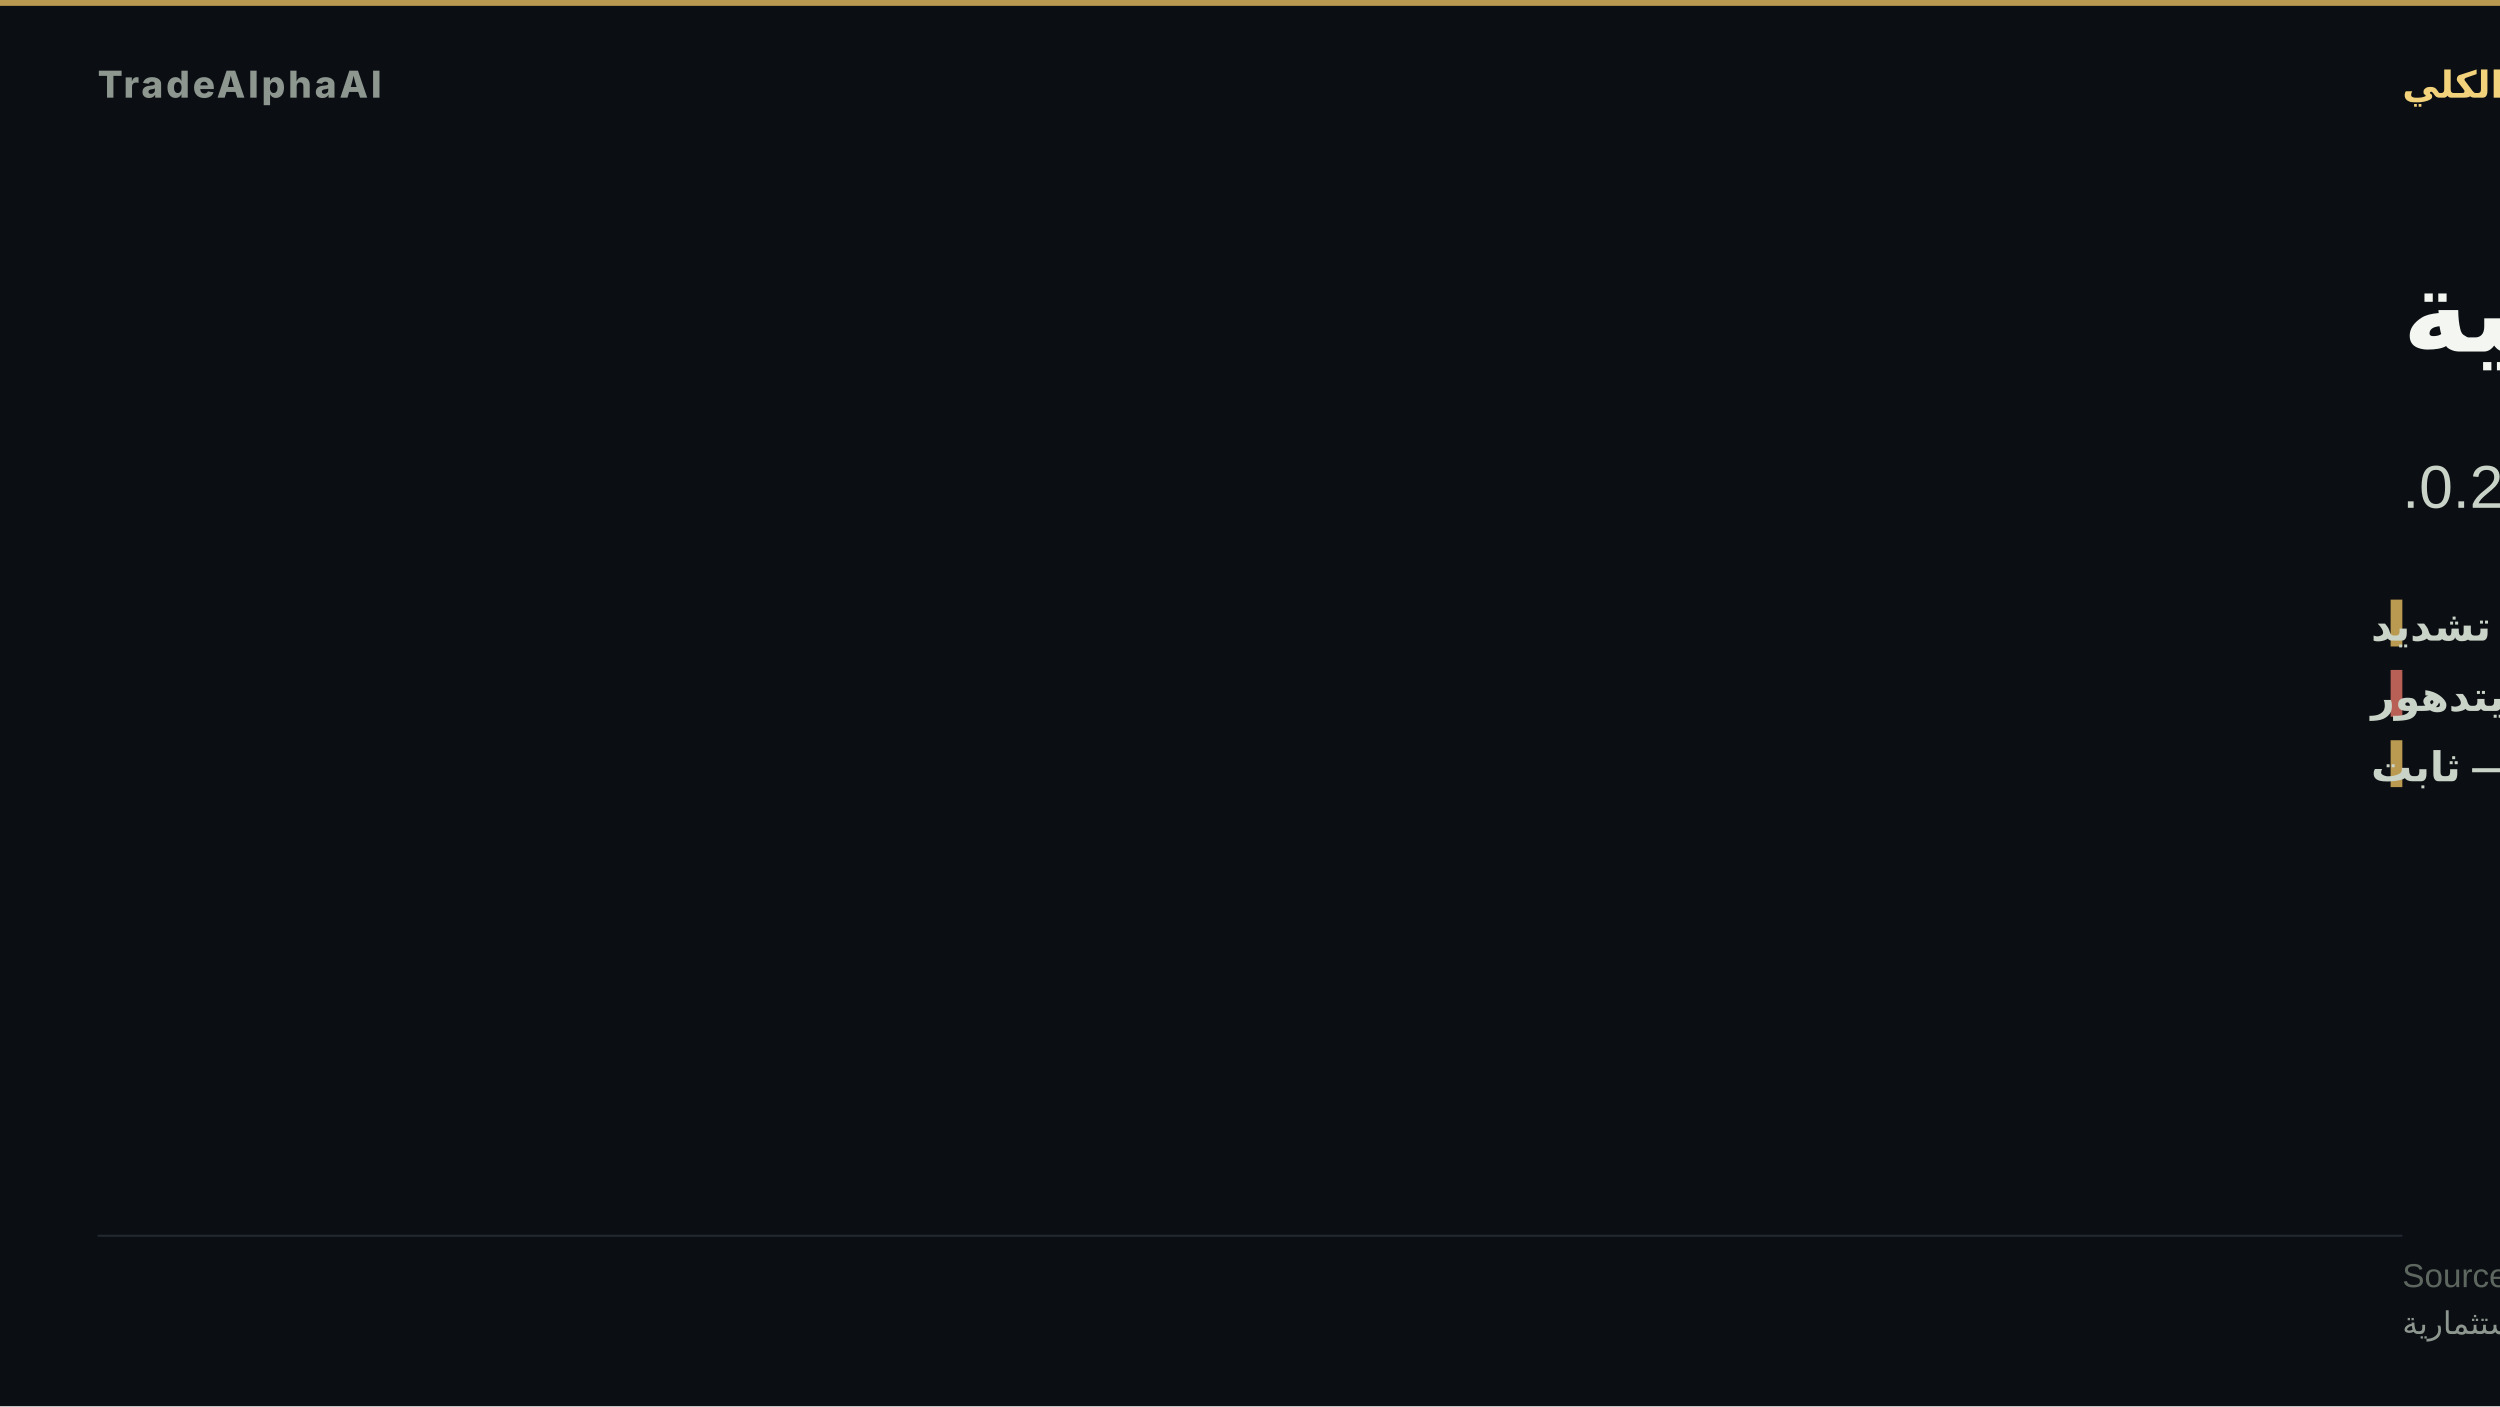
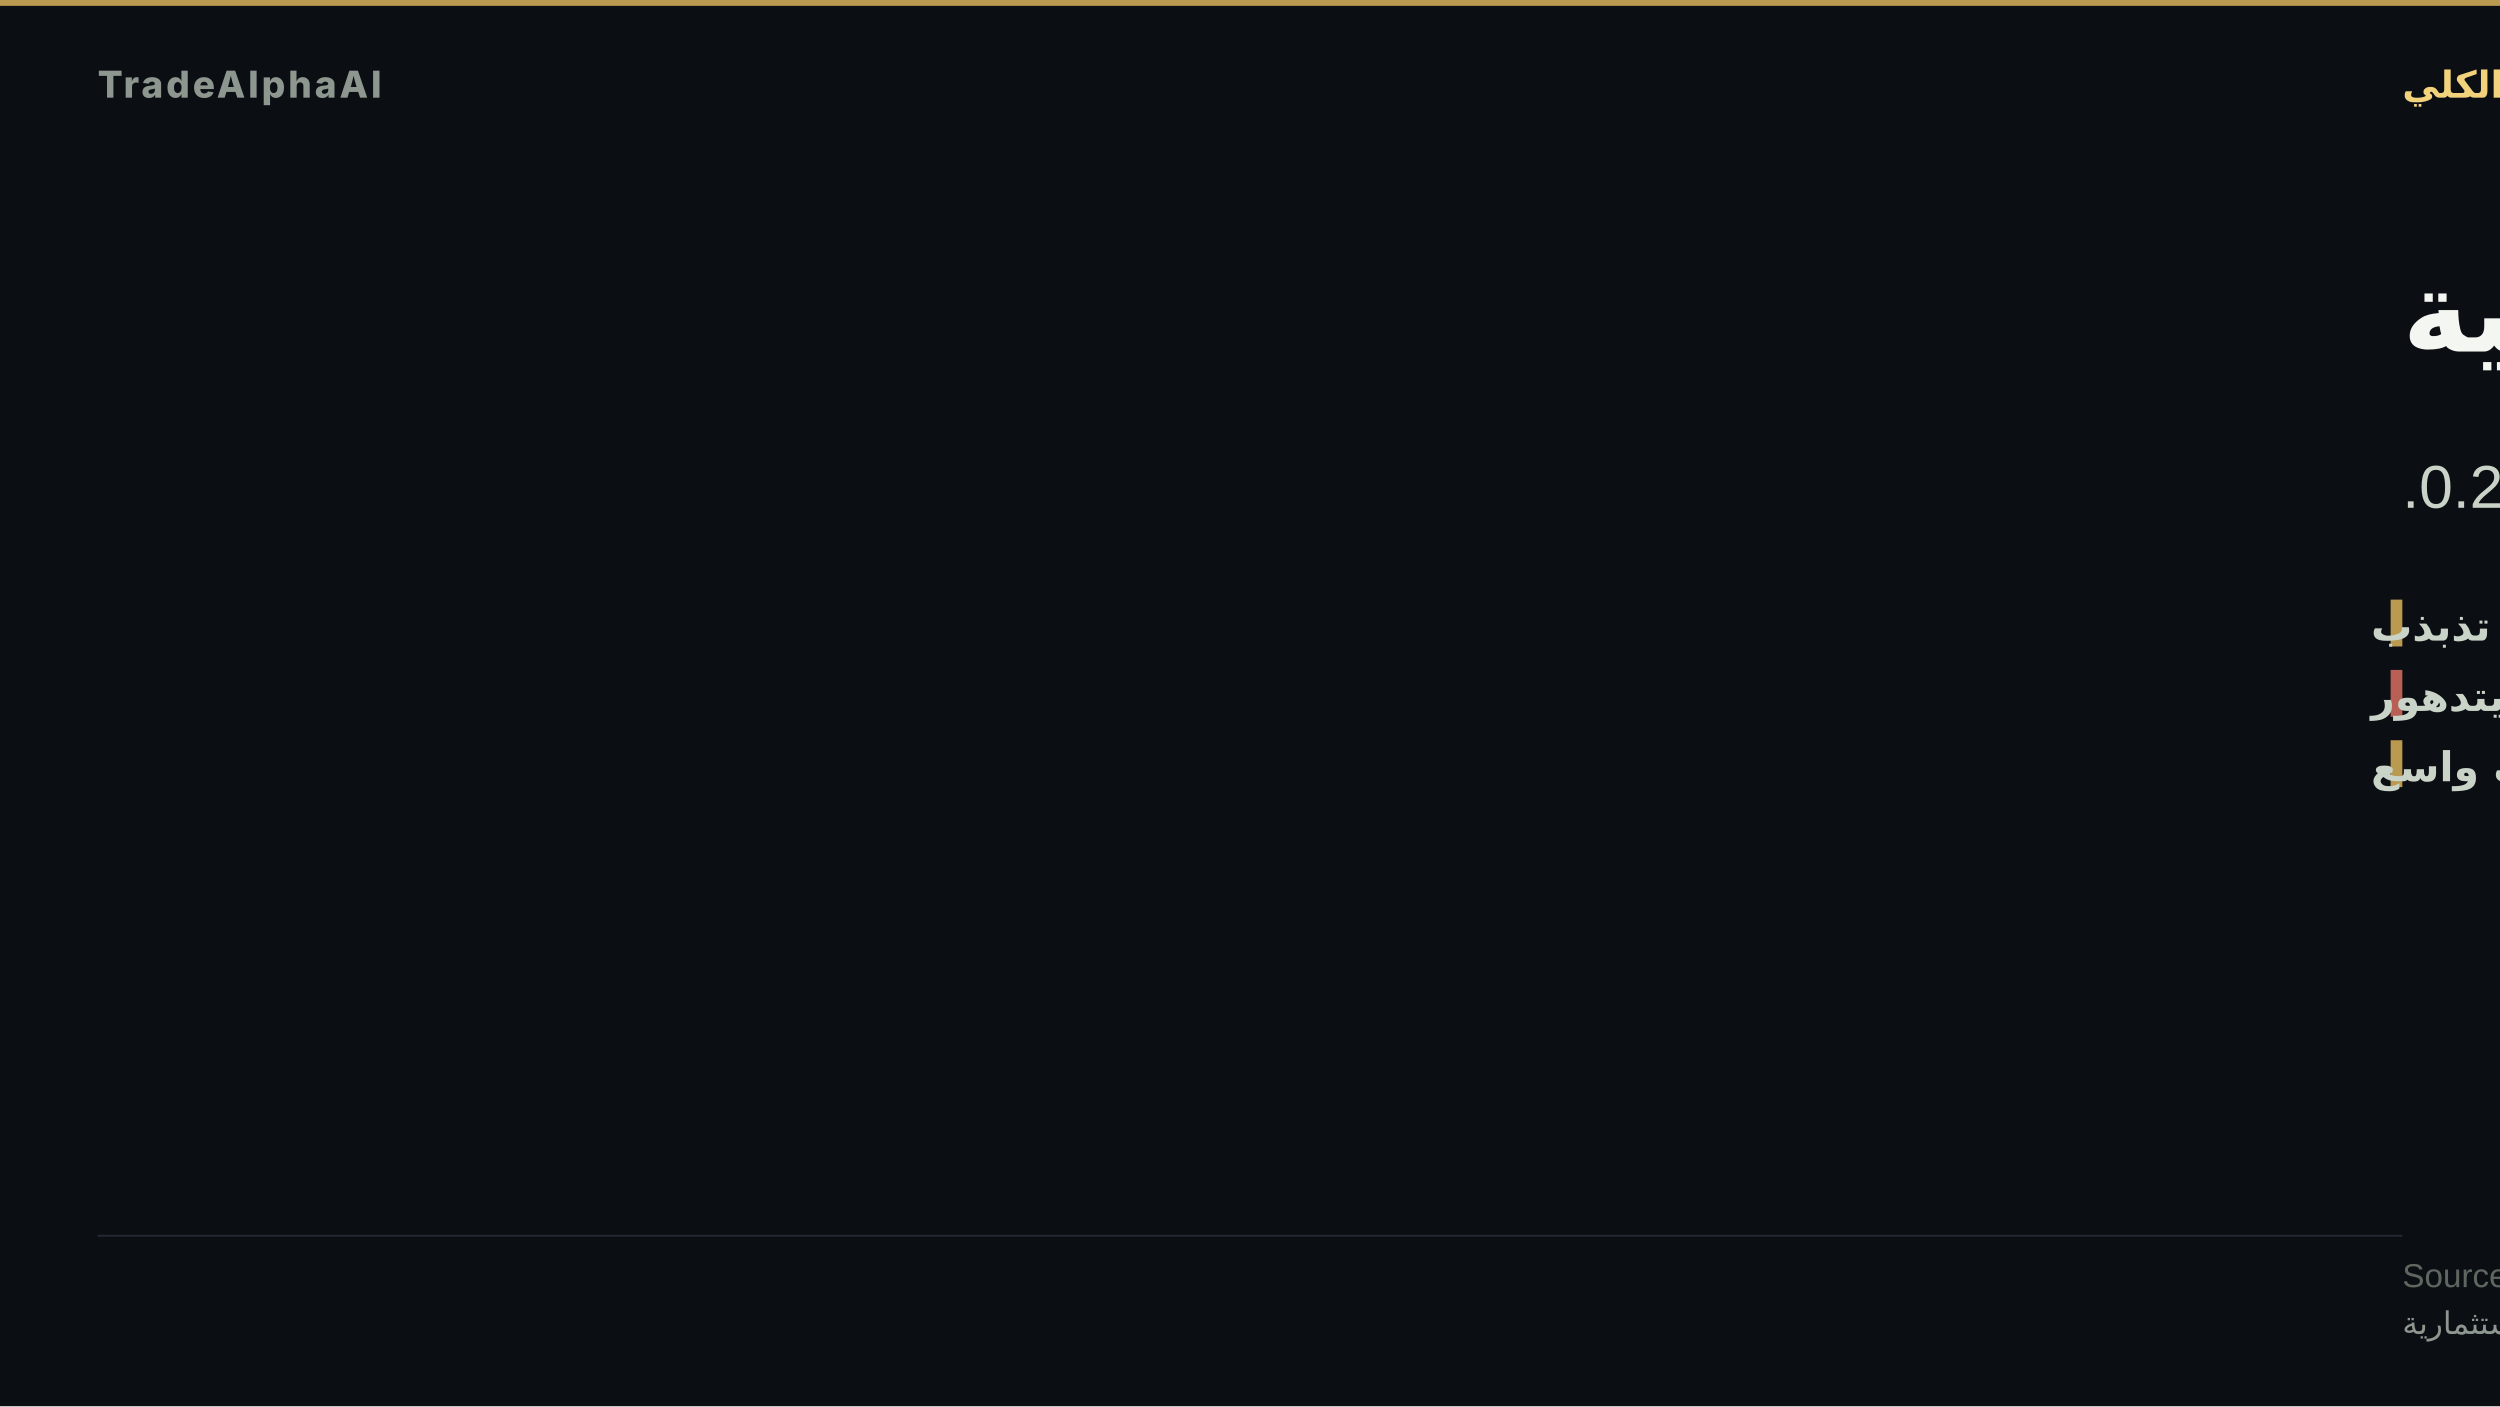
<svg xmlns="http://www.w3.org/2000/svg" width="1280" height="720" viewBox="0 0 1280 720" role="img" aria-label="هشاشة كلية">
  <rect width="1280" height="720" fill="#0b0e13" />
  <rect x="0" y="0" width="1280" height="3" fill="#d8b15a" opacity="0.85" />
  <text x="50" y="50" font-family="'Inter','Segoe UI','Helvetica Neue',Arial,sans-serif" font-size="19" font-weight="800" letter-spacing="1.5" fill="#8d978f" text-anchor="start">TradeAlphaAI</text>
  <text x="1230" y="50" font-family="'Tajawal','Cairo','Segoe UI',Arial,sans-serif" font-size="19" font-weight="700" letter-spacing="0" fill="#f2d27b" text-anchor="end" direction="rtl">النظام الكلي</text>
  <text x="1230" y="180" font-family="'Tajawal','Cairo','Segoe UI',Arial,sans-serif" font-size="58" font-weight="800" fill="#f4f7f1" text-anchor="end" direction="rtl">هشاشة كلية</text>
-   <text x="1230" y="260" font-family="'Tajawal','Cairo','Segoe UI',Arial,sans-serif" font-size="31" font-weight="500" fill="#cad3c7" text-anchor="end" direction="rtl">سيولة تشديد · استقرار يتدهور · اتساق 0.2.</text>
+   <text x="1230" y="260" font-family="'Tajawal','Cairo','Segoe UI',Arial,sans-serif" font-size="31" font-weight="500" fill="#cad3c7" text-anchor="end" direction="rtl">سيولة امتصاص تذبذب · استقرار يتدهور · اتساق 0.2.</text>
  <rect x="1224" y="307" width="6" height="24" fill="#d8b15a" opacity="0.85" />
-   <text x="1214" y="328" font-family="'Tajawal','Cairo','Segoe UI',Arial,sans-serif" font-size="21" font-weight="600" fill="#cad3c7" text-anchor="end" direction="rtl">السيولة — تشديد</text>
+   <text x="1214" y="328" font-family="'Tajawal','Cairo','Segoe UI',Arial,sans-serif" font-size="21" font-weight="600" fill="#cad3c7" text-anchor="end" direction="rtl">السيولة — امتصاص تذبذب</text>
  <rect x="1224" y="343" width="6" height="24" fill="#d66e60" opacity="0.85" />
  <text x="1214" y="364" font-family="'Tajawal','Cairo','Segoe UI',Arial,sans-serif" font-size="21" font-weight="600" fill="#cad3c7" text-anchor="end" direction="rtl">الاستقرار — يتدهور</text>
  <rect x="1224" y="379" width="6" height="24" fill="#d8b15a" opacity="0.85" />
-   <text x="1214" y="400" font-family="'Tajawal','Cairo','Segoe UI',Arial,sans-serif" font-size="21" font-weight="600" fill="#cad3c7" text-anchor="end" direction="rtl">الاتساع — ثابت</text>
+   <text x="1214" y="400" font-family="'Tajawal','Cairo','Segoe UI',Arial,sans-serif" font-size="21" font-weight="600" fill="#cad3c7" text-anchor="end" direction="rtl">الاتساع — ضعف واسع</text>
  <rect x="50" y="632.2" width="1180" height="1" fill="rgba(148,163,184,0.18)" />
  <text x="1230" y="659" font-family="'Tajawal','Cairo','Segoe UI',Arial,sans-serif" font-size="17" fill="#5d675f" text-anchor="end" direction="rtl">Source: TradeAlphaAI macro-reactions + liquidity-regime artifacts</text>
  <text x="1230" y="683" font-family="'Tajawal','Cairo','Segoe UI',Arial,sans-serif" font-size="16" fill="#8d978f" text-anchor="end" direction="rtl">استخبارات سوق تعليمية — ليست نصيحة استثمارية</text>
</svg>
